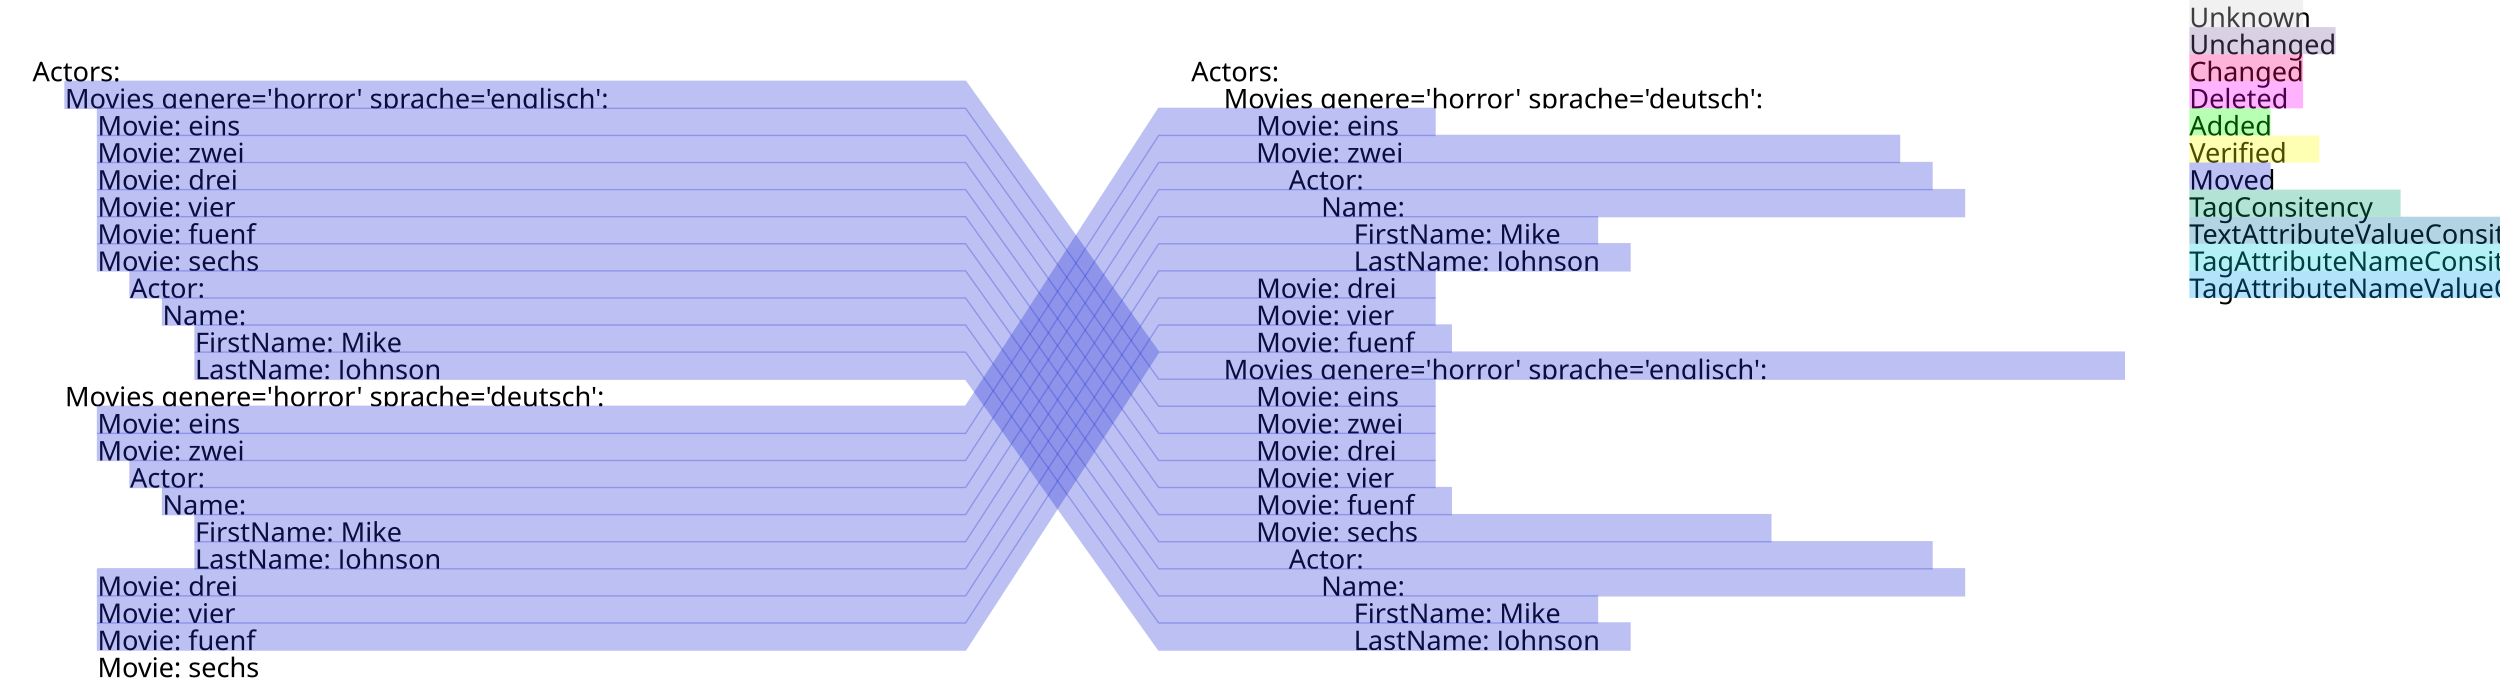
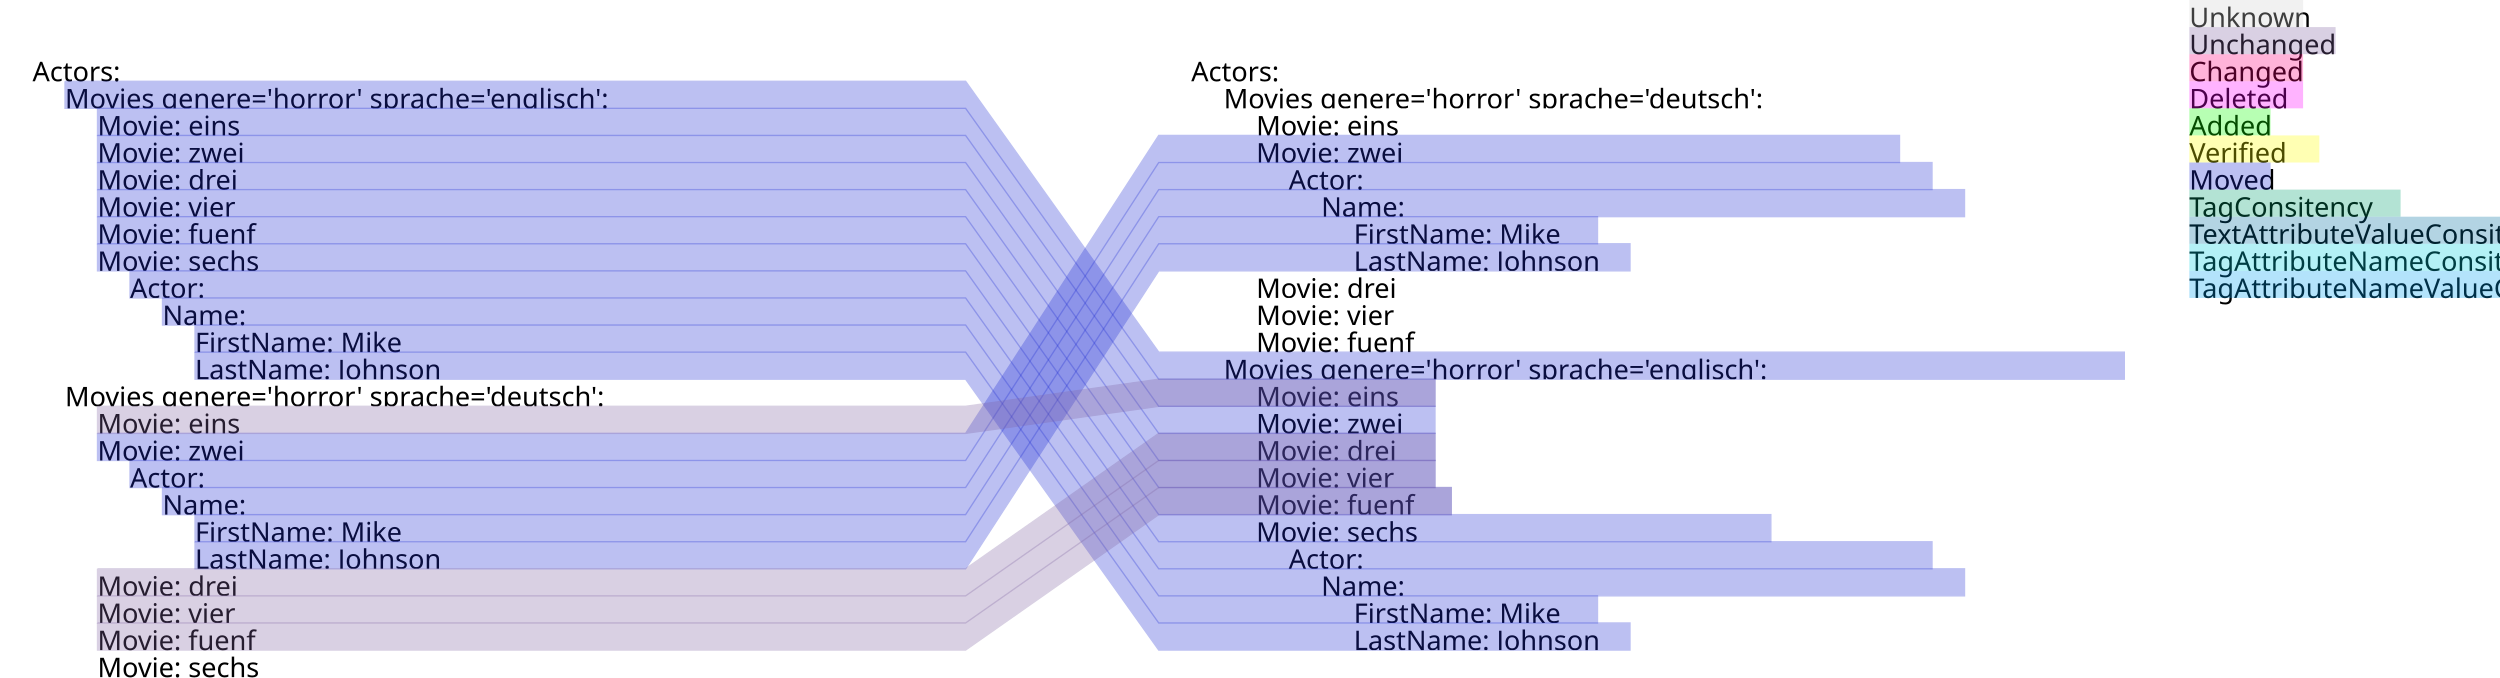
<svg xmlns="http://www.w3.org/2000/svg" baseProfile="full" height="250.0" version="1.1" viewBox="0,0,923.0,250.0" width="923.0">
  <defs />
  <svg baseProfile="full" height="100%" version="1.1" width="100%" x="0" y="0">
    <defs />
    <svg height="10.0" viewBox="0,0,95.0,10.0" width="95.0" x="12.0" y="20.0">
      <defs />
      <text font-family="Lucida Console" font-size="10" x="0" y="0">
        <tspan fill="black" x="0" y="10.0">Actors:    
	</tspan>
      </text>
    </svg>
    <svg height="10.0" viewBox="0,0,332.5,10.0" width="332.5" x="24.0" y="30.0">
      <defs />
      <text font-family="Lucida Console" font-size="10" x="0" y="0">
        <tspan fill="black" x="0" y="10.0">Movies  genere='horror'  sprache='englisch':  
		</tspan>
      </text>
    </svg>
    <svg height="10.0" viewBox="0,0,66.0,10.0" width="66.0" x="36.0" y="40.0">
      <defs />
      <text font-family="Lucida Console" font-size="10" x="0" y="0">
        <tspan fill="black" x="0" y="10.0">Movie: eins</tspan>
      </text>
    </svg>
    <svg height="10.0" viewBox="0,0,66.0,10.0" width="66.0" x="36.0" y="50.0">
      <defs />
      <text font-family="Lucida Console" font-size="10" x="0" y="0">
        <tspan fill="black" x="0" y="10.0">Movie: zwei</tspan>
      </text>
    </svg>
    <svg height="10.0" viewBox="0,0,66.0,10.0" width="66.0" x="36.0" y="60.0">
      <defs />
      <text font-family="Lucida Console" font-size="10" x="0" y="0">
        <tspan fill="black" x="0" y="10.0">Movie: drei</tspan>
      </text>
    </svg>
    <svg height="10.0" viewBox="0,0,66.0,10.0" width="66.0" x="36.0" y="70.0">
      <defs />
      <text font-family="Lucida Console" font-size="10" x="0" y="0">
        <tspan fill="black" x="0" y="10.0">Movie: vier</tspan>
      </text>
    </svg>
    <svg height="10.0" viewBox="0,0,72.0,10.0" width="72.0" x="36.0" y="80.0">
      <defs />
      <text font-family="Lucida Console" font-size="10" x="0" y="0">
        <tspan fill="black" x="0" y="10.0">Movie: fuenf</tspan>
      </text>
    </svg>
    <svg height="10.0" viewBox="0,0,190.0,10.0" width="190.0" x="36.0" y="90.0">
      <defs />
      <text font-family="Lucida Console" font-size="10" x="0" y="0">
        <tspan fill="black" x="0" y="10.0">Movie: sechs
			</tspan>
      </text>
    </svg>
    <svg height="10.0" viewBox="0,0,237.5,10.0" width="237.5" x="48.0" y="100.0">
      <defs />
      <text font-family="Lucida Console" font-size="10" x="0" y="0">
        <tspan fill="black" x="0" y="10.0">Actor:  
				</tspan>
      </text>
    </svg>
    <svg height="10.0" viewBox="0,0,237.5,10.0" width="237.5" x="60.0" y="110.0">
      <defs />
      <text font-family="Lucida Console" font-size="10" x="0" y="0">
        <tspan fill="black" x="0" y="10.0">Name:  
					</tspan>
      </text>
    </svg>
    <svg height="10.0" viewBox="0,0,90.0,10.0" width="90.0" x="72.0" y="120.0">
      <defs />
      <text font-family="Lucida Console" font-size="10" x="0" y="0">
        <tspan fill="black" x="0" y="10.0">FirstName: Mike</tspan>
      </text>
    </svg>
    <svg height="10.0" viewBox="0,0,102.0,10.0" width="102.0" x="72.0" y="130.0">
      <defs />
      <text font-family="Lucida Console" font-size="10" x="0" y="0">
        <tspan fill="black" x="0" y="10.0">LastName: Johnson</tspan>
      </text>
    </svg>
    <svg height="10.0" viewBox="0,0,332.5,10.0" width="332.5" x="24.0" y="140.0">
      <defs />
      <text font-family="Lucida Console" font-size="10" x="0" y="0">
        <tspan fill="black" x="0" y="10.0">Movies  genere='horror'  sprache='deutsch':  
		</tspan>
      </text>
    </svg>
    <svg height="10.0" viewBox="0,0,66.0,10.0" width="66.0" x="36.0" y="150.0">
      <defs />
      <text font-family="Lucida Console" font-size="10" x="0" y="0">
        <tspan fill="black" x="0" y="10.0">Movie: eins</tspan>
      </text>
    </svg>
    <svg height="10.0" viewBox="0,0,237.5,10.0" width="237.5" x="36.0" y="160.0">
      <defs />
      <text font-family="Lucida Console" font-size="10" x="0" y="0">
        <tspan fill="black" x="0" y="10.0">Movie: zwei	
			</tspan>
      </text>
    </svg>
    <svg height="10.0" viewBox="0,0,237.5,10.0" width="237.5" x="48.0" y="170.0">
      <defs />
      <text font-family="Lucida Console" font-size="10" x="0" y="0">
        <tspan fill="black" x="0" y="10.0">Actor:  
				</tspan>
      </text>
    </svg>
    <svg height="10.0" viewBox="0,0,237.5,10.0" width="237.5" x="60.0" y="180.0">
      <defs />
      <text font-family="Lucida Console" font-size="10" x="0" y="0">
        <tspan fill="black" x="0" y="10.0">Name:  
					</tspan>
      </text>
    </svg>
    <svg height="10.0" viewBox="0,0,90.0,10.0" width="90.0" x="72.0" y="190.0">
      <defs />
      <text font-family="Lucida Console" font-size="10" x="0" y="0">
        <tspan fill="black" x="0" y="10.0">FirstName: Mike</tspan>
      </text>
    </svg>
    <svg height="10.0" viewBox="0,0,102.0,10.0" width="102.0" x="72.0" y="200.0">
      <defs />
      <text font-family="Lucida Console" font-size="10" x="0" y="0">
        <tspan fill="black" x="0" y="10.0">LastName: Johnson</tspan>
      </text>
    </svg>
    <svg height="10.0" viewBox="0,0,66.0,10.0" width="66.0" x="36.0" y="210.0">
      <defs />
      <text font-family="Lucida Console" font-size="10" x="0" y="0">
        <tspan fill="black" x="0" y="10.0">Movie: drei</tspan>
      </text>
    </svg>
    <svg height="10.0" viewBox="0,0,66.0,10.0" width="66.0" x="36.0" y="220.0">
      <defs />
      <text font-family="Lucida Console" font-size="10" x="0" y="0">
        <tspan fill="black" x="0" y="10.0">Movie: vier</tspan>
      </text>
    </svg>
    <svg height="10.0" viewBox="0,0,72.0,10.0" width="72.0" x="36.0" y="230.0">
      <defs />
      <text font-family="Lucida Console" font-size="10" x="0" y="0">
        <tspan fill="black" x="0" y="10.0">Movie: fuenf</tspan>
      </text>
    </svg>
    <svg height="10.0" viewBox="0,0,72.0,10.0" width="72.0" x="36.0" y="240.0">
      <defs />
      <text font-family="Lucida Console" font-size="10" x="0" y="0">
        <tspan fill="black" x="0" y="10.0">Movie: sechs</tspan>
      </text>
    </svg>
  </svg>
  <svg baseProfile="full" height="100%" version="1.1" width="100%" x="427.8" y="0">
    <defs />
    <svg height="10.0" viewBox="0,0,95.0,10.0" width="95.0" x="12.0" y="20.0">
      <defs />
      <text font-family="Lucida Console" font-size="10" x="0" y="0">
        <tspan fill="black" x="0" y="10.0">Actors:    
	</tspan>
      </text>
    </svg>
    <svg height="10.0" viewBox="0,0,332.5,10.0" width="332.5" x="24.0" y="30.0">
      <defs />
      <text font-family="Lucida Console" font-size="10" x="0" y="0">
        <tspan fill="black" x="0" y="10.0">Movies  genere='horror'  sprache='deutsch':  
		</tspan>
      </text>
    </svg>
    <svg height="10.0" viewBox="0,0,66.0,10.0" width="66.0" x="36.0" y="40.0">
      <defs />
      <text font-family="Lucida Console" font-size="10" x="0" y="0">
        <tspan fill="black" x="0" y="10.0">Movie: eins</tspan>
      </text>
    </svg>
    <svg height="10.0" viewBox="0,0,237.5,10.0" width="237.5" x="36.0" y="50.0">
      <defs />
      <text font-family="Lucida Console" font-size="10" x="0" y="0">
        <tspan fill="black" x="0" y="10.0">Movie: zwei	
			</tspan>
      </text>
    </svg>
    <svg height="10.0" viewBox="0,0,237.5,10.0" width="237.5" x="48.0" y="60.0">
      <defs />
      <text font-family="Lucida Console" font-size="10" x="0" y="0">
        <tspan fill="black" x="0" y="10.0">Actor:  
				</tspan>
      </text>
    </svg>
    <svg height="10.0" viewBox="0,0,237.5,10.0" width="237.5" x="60.0" y="70.0">
      <defs />
      <text font-family="Lucida Console" font-size="10" x="0" y="0">
        <tspan fill="black" x="0" y="10.0">Name:  
					</tspan>
      </text>
    </svg>
    <svg height="10.0" viewBox="0,0,90.0,10.0" width="90.0" x="72.0" y="80.0">
      <defs />
      <text font-family="Lucida Console" font-size="10" x="0" y="0">
        <tspan fill="black" x="0" y="10.0">FirstName: Mike</tspan>
      </text>
    </svg>
    <svg height="10.0" viewBox="0,0,102.0,10.0" width="102.0" x="72.0" y="90.0">
      <defs />
      <text font-family="Lucida Console" font-size="10" x="0" y="0">
        <tspan fill="black" x="0" y="10.0">LastName: Johnson</tspan>
      </text>
    </svg>
    <svg height="10.0" viewBox="0,0,66.0,10.0" width="66.0" x="36.0" y="100.0">
      <defs />
      <text font-family="Lucida Console" font-size="10" x="0" y="0">
        <tspan fill="black" x="0" y="10.0">Movie: drei</tspan>
      </text>
    </svg>
    <svg height="10.0" viewBox="0,0,66.0,10.0" width="66.0" x="36.0" y="110.0">
      <defs />
      <text font-family="Lucida Console" font-size="10" x="0" y="0">
        <tspan fill="black" x="0" y="10.0">Movie: vier</tspan>
      </text>
    </svg>
    <svg height="10.0" viewBox="0,0,72.0,10.0" width="72.0" x="36.0" y="120.0">
      <defs />
      <text font-family="Lucida Console" font-size="10" x="0" y="0">
        <tspan fill="black" x="0" y="10.0">Movie: fuenf</tspan>
      </text>
    </svg>
    <svg height="10.0" viewBox="0,0,332.5,10.0" width="332.5" x="24.0" y="130.0">
      <defs />
      <text font-family="Lucida Console" font-size="10" x="0" y="0">
        <tspan fill="black" x="0" y="10.0">Movies  genere='horror'  sprache='englisch':  
		</tspan>
      </text>
    </svg>
    <svg height="10.0" viewBox="0,0,66.0,10.0" width="66.0" x="36.0" y="140.0">
      <defs />
      <text font-family="Lucida Console" font-size="10" x="0" y="0">
        <tspan fill="black" x="0" y="10.0">Movie: eins</tspan>
      </text>
    </svg>
    <svg height="10.0" viewBox="0,0,66.0,10.0" width="66.0" x="36.0" y="150.0">
      <defs />
      <text font-family="Lucida Console" font-size="10" x="0" y="0">
        <tspan fill="black" x="0" y="10.0">Movie: zwei</tspan>
      </text>
    </svg>
    <svg height="10.0" viewBox="0,0,66.0,10.0" width="66.0" x="36.0" y="160.0">
      <defs />
      <text font-family="Lucida Console" font-size="10" x="0" y="0">
        <tspan fill="black" x="0" y="10.0">Movie: drei</tspan>
      </text>
    </svg>
    <svg height="10.0" viewBox="0,0,66.0,10.0" width="66.0" x="36.0" y="170.0">
      <defs />
      <text font-family="Lucida Console" font-size="10" x="0" y="0">
        <tspan fill="black" x="0" y="10.0">Movie: vier</tspan>
      </text>
    </svg>
    <svg height="10.0" viewBox="0,0,72.0,10.0" width="72.0" x="36.0" y="180.0">
      <defs />
      <text font-family="Lucida Console" font-size="10" x="0" y="0">
        <tspan fill="black" x="0" y="10.0">Movie: fuenf</tspan>
      </text>
    </svg>
    <svg height="10.0" viewBox="0,0,190.0,10.0" width="190.0" x="36.0" y="190.0">
      <defs />
      <text font-family="Lucida Console" font-size="10" x="0" y="0">
        <tspan fill="black" x="0" y="10.0">Movie: sechs
			</tspan>
      </text>
    </svg>
    <svg height="10.0" viewBox="0,0,237.5,10.0" width="237.5" x="48.0" y="200.0">
      <defs />
      <text font-family="Lucida Console" font-size="10" x="0" y="0">
        <tspan fill="black" x="0" y="10.0">Actor:  
				</tspan>
      </text>
    </svg>
    <svg height="10.0" viewBox="0,0,237.5,10.0" width="237.5" x="60.0" y="210.0">
      <defs />
      <text font-family="Lucida Console" font-size="10" x="0" y="0">
        <tspan fill="black" x="0" y="10.0">Name:  
					</tspan>
      </text>
    </svg>
    <svg height="10.0" viewBox="0,0,90.0,10.0" width="90.0" x="72.0" y="220.0">
      <defs />
      <text font-family="Lucida Console" font-size="10" x="0" y="0">
        <tspan fill="black" x="0" y="10.0">FirstName: Mike</tspan>
      </text>
    </svg>
    <svg height="10.0" viewBox="0,0,102.0,10.0" width="102.0" x="72.0" y="230.0">
      <defs />
      <text font-family="Lucida Console" font-size="10" x="0" y="0">
        <tspan fill="black" x="0" y="10.0">LastName: Johnson</tspan>
      </text>
    </svg>
  </svg>
  <svg baseProfile="full" height="100%" version="1.1" width="100%" x="784.3" y="0">
    <defs />
    <text fill="rgb(0,0,0)" font-family="Lucida Console" font-size="10" x="24.0" y="10.0">Unknown</text>
    <rect fill="rgb(208,208,208)" height="10.0" opacity="0.3" width="42.0" x="24.0" y="0.0" />
    <text fill="rgb(0,0,0)" font-family="Lucida Console" font-size="10" x="24.0" y="20.0">Unchanged</text>
    <rect fill="rgb(126,98,161)" height="10.0" opacity="0.3" width="54.0" x="24.0" y="10.0" />
    <text fill="rgb(0,0,0)" font-family="Lucida Console" font-size="10" x="24.0" y="30.0">Changed</text>
    <rect fill="rgb(255,0,128)" height="10.0" opacity="0.3" width="42.0" x="24.0" y="20.0" />
    <text fill="rgb(0,0,0)" font-family="Lucida Console" font-size="10" x="24.0" y="40.0">Deleted</text>
    <rect fill="rgb(255,0,255)" height="10.0" opacity="0.3" width="42.0" x="24.0" y="30.0" />
    <text fill="rgb(0,0,0)" font-family="Lucida Console" font-size="10" x="24.0" y="50.0">Added</text>
    <rect fill="rgb(15,255,0)" height="10.0" opacity="0.3" width="30.0" x="24.0" y="40.0" />
    <text fill="rgb(0,0,0)" font-family="Lucida Console" font-size="10" x="24.0" y="60.0">Verified</text>
    <rect fill="rgb(255,255,0)" height="10.0" opacity="0.3" width="48.0" x="24.0" y="50.0" />
    <text fill="rgb(0,0,0)" font-family="Lucida Console" font-size="10" x="24.0" y="70.0">Moved</text>
    <rect fill="rgb(30,45,210)" height="10.0" opacity="0.3" width="30.0" x="24.0" y="60.0" />
    <text fill="rgb(0,0,0)" font-family="Lucida Console" font-size="10" x="24.0" y="80.0">TagConsitency</text>
    <rect fill="rgb(0,160,112)" height="10.0" opacity="0.3" width="78.0" x="24.0" y="70.0" />
    <text fill="rgb(0,0,0)" font-family="Lucida Console" font-size="10" x="24.0" y="90.0">TextAttributeValueConsitency</text>
    <rect fill="rgb(0,112,160)" height="10.0" opacity="0.3" width="168.0" x="24.0" y="80.0" />
    <text fill="rgb(0,0,0)" font-family="Lucida Console" font-size="10" x="24.0" y="100.0">TagAttributeNameConsitency</text>
    <rect fill="rgb(0,208,224)" height="10.0" opacity="0.3" width="156.0" x="24.0" y="90.0" />
    <text fill="rgb(0,0,0)" font-family="Lucida Console" font-size="10" x="24.0" y="110.0">TagAttributeNameValueConsitency</text>
    <rect fill="rgb(0,160,240)" height="10.0" opacity="0.3" width="186.0" x="24.0" y="100.0" />
  </svg>
  <polyline fill="rgb(30,45,210)" opacity="0.3" points="24.0,30.0 356.5,30.0 427.8,130.0 784.3,130.0 784.3,140.0 427.8,140.0 356.5,40.0 24.0,40.0 24.0,30.0" stroke="rgb(30,45,210)" stroke-width="0.5" />
  <polyline fill="rgb(30,45,210)" opacity="0.3" points="36.0,90.0 356.5,90.0 427.8,190.0 653.8,190.0 653.8,200.0 427.8,200.0 356.5,100.0 36.0,100.0 36.0,90.0" stroke="rgb(30,45,210)" stroke-width="0.5" />
  <polyline fill="rgb(30,45,210)" opacity="0.3" points="36.0,160.0 356.5,160.0 427.8,50.0 701.3,50.0 701.3,60.0 427.8,60.0 356.5,170.0 36.0,170.0 36.0,160.0" stroke="rgb(30,45,210)" stroke-width="0.5" />
  <polyline fill="rgb(30,45,210)" opacity="0.3" points="48.0,100.0 356.5,100.0 427.8,200.0 713.3,200.0 713.3,210.0 427.8,210.0 356.5,110.0 48.0,110.0 48.0,100.0" stroke="rgb(30,45,210)" stroke-width="0.5" />
  <polyline fill="rgb(30,45,210)" opacity="0.3" points="48.0,170.0 356.5,170.0 427.8,60.0 713.3,60.0 713.3,70.0 427.8,70.0 356.5,180.0 48.0,180.0 48.0,170.0" stroke="rgb(30,45,210)" stroke-width="0.5" />
  <polyline fill="rgb(30,45,210)" opacity="0.3" points="60.0,110.0 356.5,110.0 427.8,210.0 725.3,210.0 725.3,220.0 427.8,220.0 356.5,120.0 60.0,120.0 60.0,110.0" stroke="rgb(30,45,210)" stroke-width="0.5" />
  <polyline fill="rgb(30,45,210)" opacity="0.3" points="60.0,180.0 356.5,180.0 427.8,70.0 725.3,70.0 725.3,80.0 427.8,80.0 356.5,190.0 60.0,190.0 60.0,180.0" stroke="rgb(30,45,210)" stroke-width="0.5" />
  <polyline fill="rgb(30,45,210)" opacity="0.3" points="36.0,40.0 356.5,40.0 427.8,140.0 529.8,140.0 529.8,150.0 427.8,150.0 356.5,50.0 36.0,50.0 36.0,40.0" stroke="rgb(30,45,210)" stroke-width="0.5" />
  <polyline fill="rgb(30,45,210)" opacity="0.3" points="36.0,50.0 356.5,50.0 427.8,150.0 529.8,150.0 529.8,160.0 427.8,160.0 356.5,60.0 36.0,60.0 36.0,50.0" stroke="rgb(30,45,210)" stroke-width="0.5" />
  <polyline fill="rgb(30,45,210)" opacity="0.3" points="36.0,60.0 356.5,60.0 427.8,160.0 529.8,160.0 529.8,170.0 427.8,170.0 356.5,70.0 36.0,70.0 36.0,60.0" stroke="rgb(30,45,210)" stroke-width="0.5" />
  <polyline fill="rgb(30,45,210)" opacity="0.3" points="36.0,70.0 356.5,70.0 427.8,170.0 529.8,170.0 529.8,180.0 427.8,180.0 356.5,80.0 36.0,80.0 36.0,70.0" stroke="rgb(30,45,210)" stroke-width="0.5" />
  <polyline fill="rgb(30,45,210)" opacity="0.3" points="36.0,80.0 356.5,80.0 427.8,180.0 535.8,180.0 535.8,190.0 427.8,190.0 356.5,90.0 36.0,90.0 36.0,80.0" stroke="rgb(30,45,210)" stroke-width="0.5" />
  <polyline fill="rgb(30,45,210)" opacity="0.3" points="72.0,120.0 356.5,120.0 427.8,220.0 589.8,220.0 589.8,230.0 427.8,230.0 356.5,130.0 72.0,130.0 72.0,120.0" stroke="rgb(30,45,210)" stroke-width="0.5" />
  <polyline fill="rgb(30,45,210)" opacity="0.3" points="72.0,130.0 356.5,130.0 427.8,230.0 601.8,230.0 601.8,240.0 427.8,240.0 356.5,140.0 72.0,140.0 72.0,130.0" stroke="rgb(30,45,210)" stroke-width="0.5" />
-   <polyline fill="rgb(30,45,210)" opacity="0.3" points="36.0,150.0 356.5,150.0 427.8,40.0 529.8,40.0 529.8,50.0 427.8,50.0 356.5,160.0 36.0,160.0 36.0,150.0" stroke="rgb(30,45,210)" stroke-width="0.5" />
  <polyline fill="rgb(30,45,210)" opacity="0.3" points="72.0,190.0 356.5,190.0 427.8,80.0 589.8,80.0 589.8,90.0 427.8,90.0 356.5,200.0 72.0,200.0 72.0,190.0" stroke="rgb(30,45,210)" stroke-width="0.5" />
  <polyline fill="rgb(30,45,210)" opacity="0.3" points="72.0,200.0 356.5,200.0 427.8,90.0 601.8,90.0 601.8,100.0 427.8,100.0 356.5,210.0 72.0,210.0 72.0,200.0" stroke="rgb(30,45,210)" stroke-width="0.5" />
-   <polyline fill="rgb(30,45,210)" opacity="0.3" points="36.0,210.0 356.5,210.0 427.8,100.0 529.8,100.0 529.8,110.0 427.8,110.0 356.5,220.0 36.0,220.0 36.0,210.0" stroke="rgb(30,45,210)" stroke-width="0.5" />
-   <polyline fill="rgb(30,45,210)" opacity="0.3" points="36.0,220.0 356.5,220.0 427.8,110.0 529.8,110.0 529.8,120.0 427.8,120.0 356.5,230.0 36.0,230.0 36.0,220.0" stroke="rgb(30,45,210)" stroke-width="0.5" />
-   <polyline fill="rgb(30,45,210)" opacity="0.3" points="36.0,230.0 356.5,230.0 427.8,120.0 535.8,120.0 535.8,130.0 427.8,130.0 356.5,240.0 36.0,240.0 36.0,230.0" stroke="rgb(30,45,210)" stroke-width="0.5" />
+   <polyline fill="rgb(126,98,161)" opacity="0.3" points="36.0,150.0 356.5,150.0 427.8,140.0 529.8,140.0 529.8,150.0 427.8,150.0 356.5,160.0 36.0,160.0 36.0,150.0" stroke="rgb(126,98,161)" stroke-width="0.5" />
+   <polyline fill="rgb(126,98,161)" opacity="0.3" points="36.0,210.0 356.5,210.0 427.8,160.0 529.8,160.0 529.8,170.0 427.8,170.0 356.5,220.0 36.0,220.0 36.0,210.0" stroke="rgb(126,98,161)" stroke-width="0.5" />
+   <polyline fill="rgb(126,98,161)" opacity="0.3" points="36.0,220.0 356.5,220.0 427.8,170.0 529.8,170.0 529.8,180.0 427.8,180.0 356.5,230.0 36.0,230.0 36.0,220.0" stroke="rgb(126,98,161)" stroke-width="0.5" />
+   <polyline fill="rgb(126,98,161)" opacity="0.3" points="36.0,230.0 356.5,230.0 427.8,180.0 535.8,180.0 535.8,190.0 427.8,190.0 356.5,240.0 36.0,240.0 36.0,230.0" stroke="rgb(126,98,161)" stroke-width="0.5" />
</svg>
